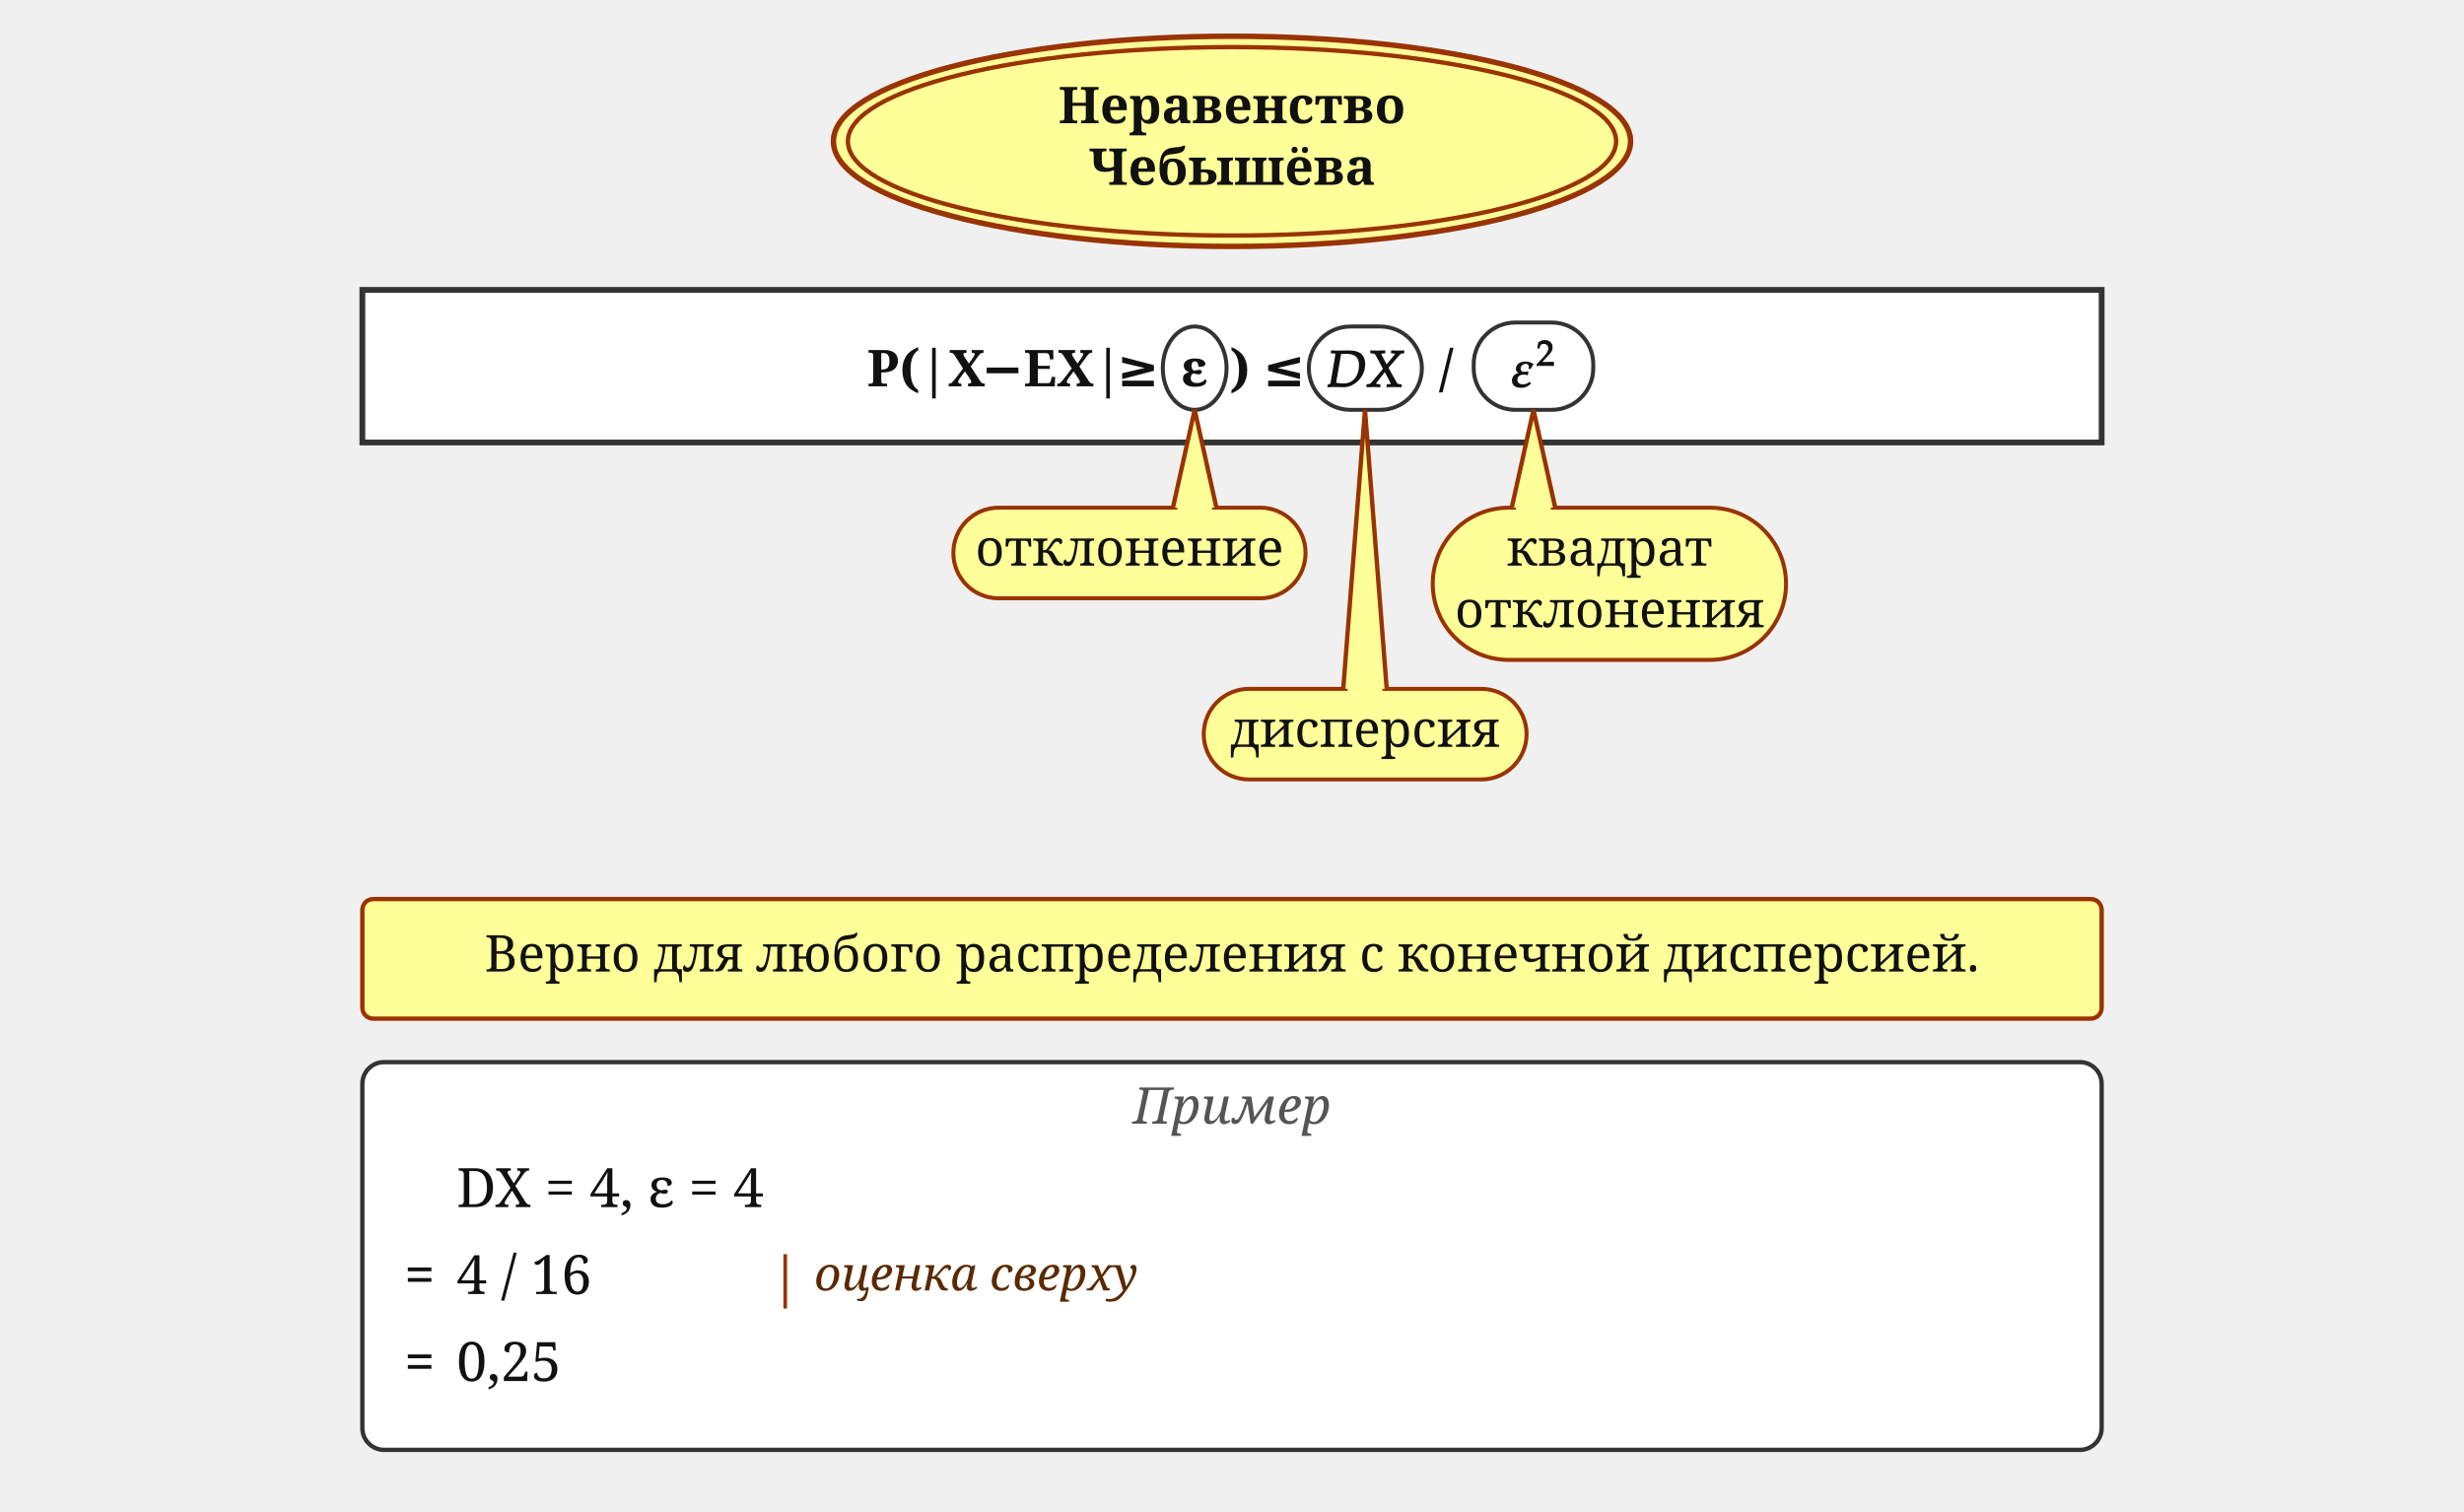
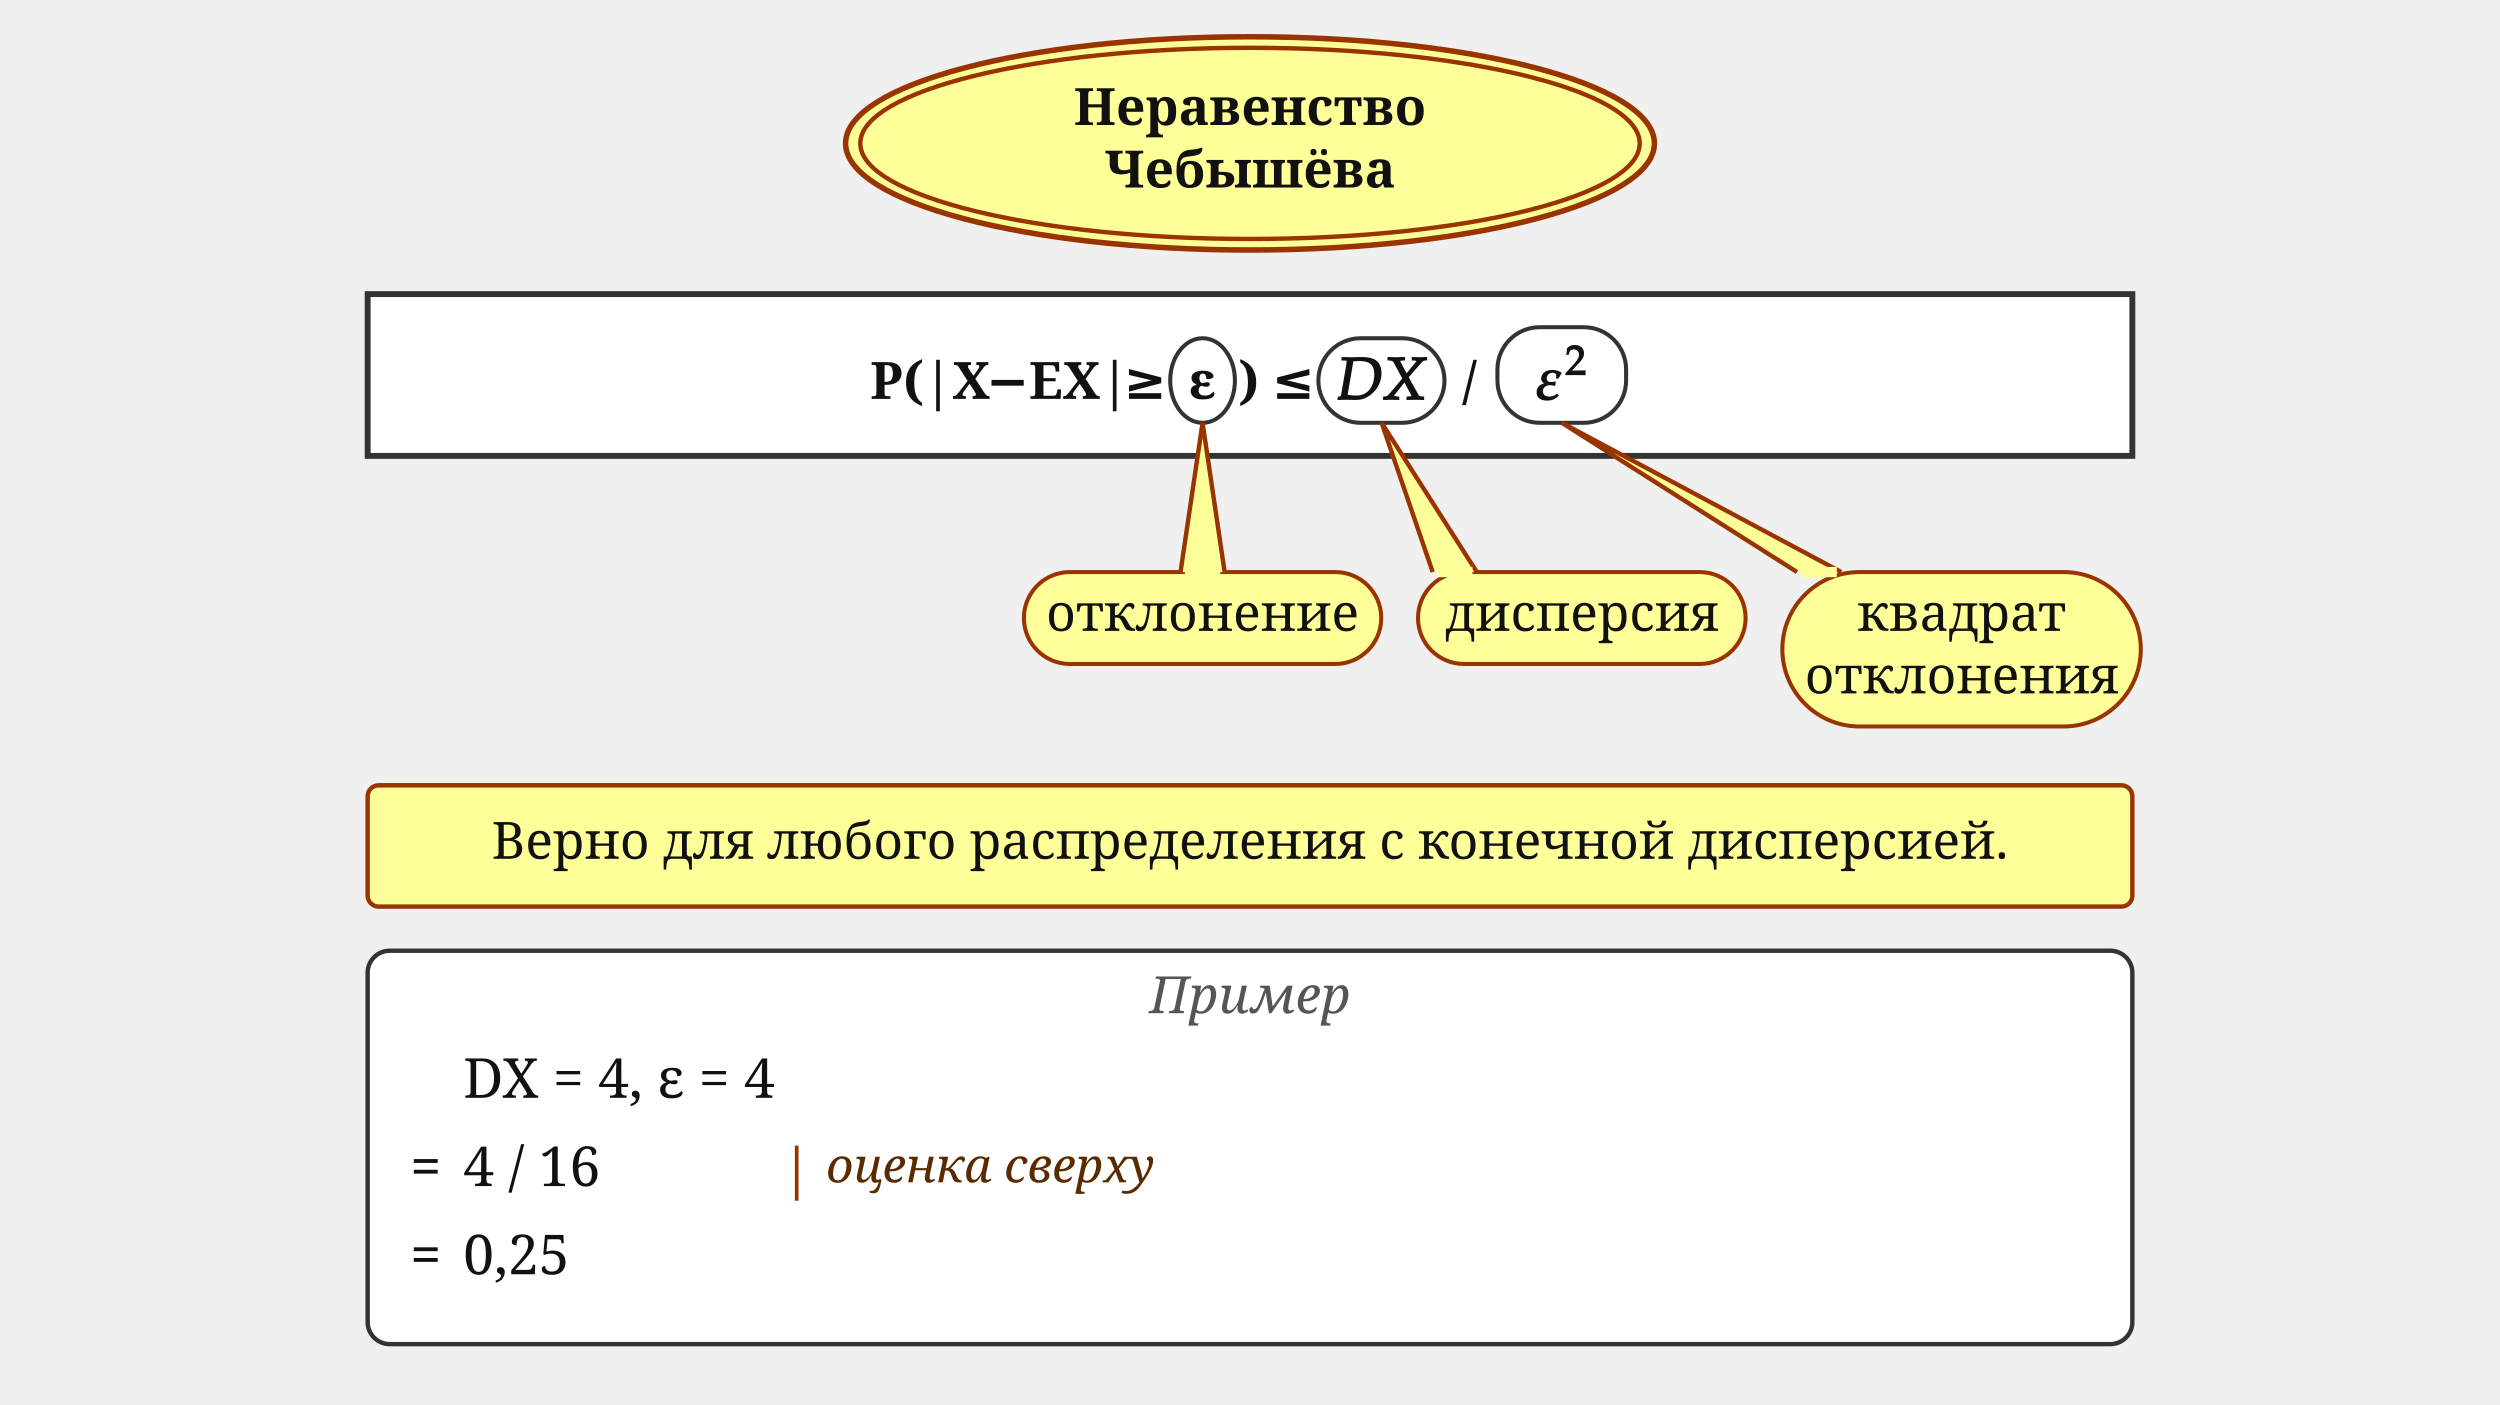
- <svg xmlns="http://www.w3.org/2000/svg" width="680" height="417" viewBox="0 0 680 417" font-family="PT Serif, serif">
+ <svg xmlns="http://www.w3.org/2000/svg" width="680" height="382" viewBox="0 0 680 382" font-family="PT Serif, serif">
  <g transform="translate(0.0,0.0)">
    <ellipse cx="340.0" cy="39.0" rx="110.0" ry="29.0" fill="#FFFF99" stroke="#993300" stroke-width="1.5" />
    <ellipse cx="340.0" cy="39.0" rx="106.0" ry="26.0" fill="none" stroke="#993300" stroke-width="1.2" />
    <text x="340.0" y="34.0" font-size="14" text-anchor="middle" font-weight="bold" fill="#111">Неравенство</text>
    <text x="340.0" y="51.0" font-size="14" text-anchor="middle" font-weight="bold" fill="#111">Чебышёва</text>
    <g transform="translate(10.0,80.0)">
-       <rect x="90.0" y="0.0" width="480.0" height="42.1" rx="0" fill="#FFFFFF" stroke="#333333" stroke-width="1.6" />
-       <text x="229.3" y="26.6" font-size="14" text-anchor="start" font-weight="bold" fill="#111">P(|X</text>
-       <text x="257.0" y="26.6" font-size="14" text-anchor="start" font-weight="bold" fill="#111"> </text>
-       <text x="260.8" y="26.6" font-size="14" text-anchor="start" font-weight="bold" fill="#111">−</text>
-       <text x="268.7" y="26.6" font-size="14" text-anchor="start" font-weight="bold" fill="#111"> </text>
-       <text x="272.5" y="26.6" font-size="14" text-anchor="start" font-weight="bold" fill="#111">EX|</text>
-       <text x="294.4" y="26.6" font-size="14" text-anchor="start" font-weight="bold" fill="#111"> </text>
-       <text x="298.2" y="26.6" font-size="14" text-anchor="start" font-weight="bold" fill="#111">≥</text>
-       <text x="306.1" y="26.6" font-size="14" text-anchor="start" font-weight="bold" fill="#111"> </text>
-       <rect x="310.9" y="10.1" width="17.6" height="23.0" rx="11.5" fill="#fff" stroke="#333333" stroke-width="1.1" />
-       <text x="319.7" y="26.6" font-size="14" text-anchor="middle" font-weight="bold" fill="#111">ε</text>
-       <text x="329.4" y="26.6" font-size="14" text-anchor="start" font-weight="bold" fill="#111">)</text>
-       <text x="334.7" y="26.6" font-size="14" text-anchor="start" font-weight="bold" fill="#111"> </text>
-       <text x="338.5" y="26.6" font-size="14" text-anchor="start" font-weight="bold" fill="#111">≤</text>
-       <text x="346.4" y="26.6" font-size="14" text-anchor="start" font-weight="bold" fill="#111"> </text>
-       <rect x="351.2" y="10.1" width="31.2" height="23.0" rx="11.5" fill="#fff" stroke="#333333" stroke-width="1.1" />
-       <svg x="356.17" y="16.90" width="21.15" height="9.74" viewBox="0 -693 1511 696" overflow="visible" color="#111">
+       <rect x="90.0" y="0.0" width="480.0" height="44.0" rx="0" fill="#FFFFFF" stroke="#333333" stroke-width="1.6" />
+       <text x="226.7" y="28.5" font-size="14" text-anchor="start" font-weight="bold" fill="#111">P(|X</text>
+       <text x="254.4" y="28.5" font-size="14" text-anchor="start" font-weight="bold" fill="#111"> </text>
+       <text x="258.2" y="28.5" font-size="14" text-anchor="start" font-weight="bold" fill="#111">−</text>
+       <text x="266.1" y="28.5" font-size="14" text-anchor="start" font-weight="bold" fill="#111"> </text>
+       <text x="269.9" y="28.5" font-size="14" text-anchor="start" font-weight="bold" fill="#111">EX|</text>
+       <text x="291.8" y="28.5" font-size="14" text-anchor="start" font-weight="bold" fill="#111"> </text>
+       <text x="295.6" y="28.5" font-size="14" text-anchor="start" font-weight="bold" fill="#111">≥</text>
+       <text x="303.5" y="28.5" font-size="14" text-anchor="start" font-weight="bold" fill="#111"> </text>
+       <rect x="308.3" y="12.0" width="17.6" height="23.0" rx="11.5" fill="#fff" stroke="#333333" stroke-width="1.1" />
+       <text x="317.1" y="28.5" font-size="14" text-anchor="middle" font-weight="bold" fill="#111">ε</text>
+       <text x="326.9" y="28.5" font-size="14" text-anchor="start" font-weight="bold" fill="#111">)</text>
+       <text x="332.1" y="28.5" font-size="14" text-anchor="start" font-weight="bold" fill="#111"> </text>
+       <text x="335.9" y="28.5" font-size="14" text-anchor="start" font-weight="bold" fill="#111">≤</text>
+       <text x="343.8" y="28.5" font-size="14" text-anchor="start" font-weight="bold" fill="#111"> </text>
+       <rect x="348.6" y="12.0" width="34.3" height="23.0" rx="11.5" fill="#fff" stroke="#333333" stroke-width="1.1" />
+       <svg x="353.60" y="17.34" width="24.33" height="11.21" viewBox="0 -693 1511 696" overflow="visible" color="#111">
        <g stroke="currentColor" fill="currentColor" stroke-width="30" transform="scale(1,-1)">
          <path d="M316-3C388-3 437 8 489 34C645 114 741 265 741 431C741 529 711 599 650 642C604 675 519 693 424 692L220 689L210 689C201 689 198 689 97 692L94 664L147 662C171 661 182 653 182 635C182 621 178 589 173 559L86 55C81 31 56 29 33 23L28-3L121 0L176 0C211 0 282-3 316-3M384 655C566 655 649 579 649 415C649 225 549 41 329 41C285 41 236 46 168 56C168 68 169 75 172 93L268 650C291 650 349 655 384 655Z" />
          <g transform="translate(777,0)">
            <path d="M416 25L416-3C464-1 509 0 551 0C591 0 636-1 684-3L684 25L659 27C618 30 605 37 591 61L420 368L641 620C671 653 680 659 706 662L734 664L734 692L620 689C608 689 594 689 505 692L505 664L538 662C570 660 583 655 583 643C583 632 578 623 560 601L399 405L295 604C286 622 281 634 281 642C281 654 294 660 324 662L361 664L361 692L315 691C274 690 244 689 228 689C211 689 181 690 140 691L95 692L95 664L121 662C170 657 182 650 202 613L348 343L110 61C95 43 72 31 48 28L20 25L20-3C69-1 110 0 145 0C181 0 221-1 264-3L264 25L232 28C194 32 177 38 177 50C177 58 181 67 187 75L369 306L488 80C497 62 502 49 502 40C502 32 495 29 470 29L454 28Z" />
          </g>
        </g>
      </svg>
-       <text x="383.3" y="26.6" font-size="14" text-anchor="start" font-weight="bold" fill="#111"> </text>
-       <text x="387.1" y="26.6" font-size="14" text-anchor="start" font-weight="bold" fill="#111">/</text>
-       <text x="391.9" y="26.6" font-size="14" text-anchor="start" font-weight="bold" fill="#111"> </text>
-       <rect x="396.7" y="9.0" width="33.0" height="24.1" rx="11.5" fill="#fff" stroke="#333333" stroke-width="1.1" />
-       <svg x="406.70" y="14.00" width="13.00" height="12.81" viewBox="0 -900.2 928.8 915.2" overflow="visible" color="#111">
+       <text x="383.9" y="28.5" font-size="14" text-anchor="start" font-weight="bold" fill="#111"> </text>
+       <text x="387.7" y="28.5" font-size="14" text-anchor="start" font-weight="bold" fill="#111">/</text>
+       <text x="392.5" y="28.5" font-size="14" text-anchor="start" font-weight="bold" fill="#111"> </text>
+       <rect x="397.3" y="9.0" width="35.0" height="26.0" rx="11.5" fill="#fff" stroke="#333333" stroke-width="1.1" />
+       <svg x="407.31" y="14.00" width="14.95" height="14.73" viewBox="0 -900.2 928.8 915.2" overflow="visible" color="#111">
        <g stroke="currentColor" fill="currentColor" stroke-width="30" transform="scale(1,-1)">
          <path d="M224-15C292-15 346 9 397 55L386 67C310 3 129-2 132 131C135 235 247 265 341 235C345 238 340 218 346 277C278 259 193 267 196 348C198 409 249 457 309 457C365 457 400 417 385 358L400 358L446 434C347 501 147 489 133 352C128 300 166 274 211 262L211 254C128 247 56 205 55 113C53 12 138-15 224-15Z" />
          <g transform="translate(526,413) scale(0.707)">
            <path d="M16 23L16-3C203-3 203 0 239 0C275 0 275-3 468-3L468 82C353 77 307 81 122 77L304 270C401 373 431 428 431 503C431 618 353 689 226 689C154 689 105 669 56 619L39 483L68 483L81 529C97 587 133 612 200 612C286 612 341 558 341 473C341 398 299 324 186 204Z" />
          </g>
        </g>
      </svg>
-       <rect x="253.1" y="60.1" width="97.2" height="25.0" rx="12.5" fill="#FFFF99" stroke="#993300" stroke-width="1.1" />
+       <rect x="268.5" y="75.6" width="97.2" height="25.0" rx="12.5" fill="#FFFF99" stroke="#993300" stroke-width="1.1" />
      <g data-k="tail">
-         <path d="M313.7,60.1L319.7,33.1L325.7,60.1" fill="#FFFF99" stroke="#993300" stroke-width="1.2" />
-         <line x1="314.9" y1="60.1" x2="324.5" y2="60.1" stroke="#FFFF99" stroke-width="2.8" />
+         <path d="M311.1,75.6L317.1,35.0L323.1,75.6" fill="#FFFF99" stroke="#993300" stroke-width="1.2" />
+         <line x1="312.3" y1="75.6" x2="321.9" y2="75.6" stroke="#FFFF99" stroke-width="2.8" />
      </g>
-       <text x="301.7" y="76.1" font-size="14" text-anchor="middle" fill="#111">отклонение</text>
-       <rect x="385.4" y="60.1" width="97.5" height="42.0" rx="21" fill="#FFFF99" stroke="#993300" stroke-width="1.1" />
+       <text x="317.1" y="91.6" font-size="14" text-anchor="middle" fill="#111">отклонение</text>
+       <rect x="375.7" y="75.6" width="89.1" height="25.0" rx="12.5" fill="#FFFF99" stroke="#993300" stroke-width="1.1" />
      <g data-k="tail">
-         <path d="M407.2,60.1L413.2,33.1L419.2,60.1" fill="#FFFF99" stroke="#993300" stroke-width="1.2" />
-         <line x1="408.4" y1="60.1" x2="418.0" y2="60.1" stroke="#FFFF99" stroke-width="2.8" />
+         <path d="M379.7,75.6L365.8,35.0L391.7,75.6" fill="#FFFF99" stroke="#993300" stroke-width="1.2" />
+         <line x1="380.9" y1="75.6" x2="390.5" y2="75.6" stroke="#FFFF99" stroke-width="2.8" />
      </g>
-       <text x="434.2" y="76.1" font-size="14" text-anchor="middle" fill="#111">квадрат</text>
-       <text x="434.2" y="93.1" font-size="14" text-anchor="middle" fill="#111">отклонения</text>
-       <rect x="322.2" y="110.1" width="89.1" height="25.0" rx="12.5" fill="#FFFF99" stroke="#993300" stroke-width="1.1" />
+       <text x="420.3" y="91.6" font-size="14" text-anchor="middle" fill="#111">дисперсия</text>
+       <rect x="474.8" y="75.6" width="97.5" height="42.0" rx="21" fill="#FFFF99" stroke="#993300" stroke-width="1.1" />
      <g data-k="tail">
-         <path d="M360.7,110.1L366.7,33.1L372.7,110.1" fill="#FFFF99" stroke="#993300" stroke-width="1.2" />
-         <line x1="361.9" y1="110.1" x2="371.5" y2="110.1" stroke="#FFFF99" stroke-width="2.8" />
+         <path d="M478.8,75.6L414.8,35.0L490.8,75.6" fill="#FFFF99" stroke="#993300" stroke-width="1.2" />
+         <line x1="480.0" y1="75.6" x2="489.6" y2="75.6" stroke="#FFFF99" stroke-width="2.8" />
      </g>
-       <text x="366.7" y="126.1" font-size="14" text-anchor="middle" fill="#111">дисперсия</text>
+       <text x="523.6" y="91.6" font-size="14" text-anchor="middle" fill="#111">квадрат</text>
+       <text x="523.6" y="108.6" font-size="14" text-anchor="middle" fill="#111">отклонения</text>
    </g>
-     <rect x="100.0" y="248.1" width="480.0" height="33.0" rx="3" fill="#FFFF99" stroke="#993300" stroke-width="1.2" />
-     <text x="340.0" y="268.1" font-size="14" text-anchor="middle" fill="#111">Верно для любого распределения с конечной дисперсией.</text>
-     <rect x="100.0" y="293.1" width="480.0" height="107.0" rx="6" fill="#FFFFFF" stroke="#333333" stroke-width="1.2" />
-     <text x="340.0" y="310.1" font-size="14" text-anchor="middle" font-style="italic" fill="#555">Пример</text>
-     <text x="120.0" y="333.1" font-size="15" text-anchor="end" font-weight="bold" fill="#111" />
-     <text x="126.0" y="333.1" font-size="15" text-anchor="start" fill="#111">DX = 4, ε = 4</text>
-     <text x="120.0" y="357.1" font-size="15" text-anchor="end" font-weight="bold" fill="#111">=</text>
-     <text x="126.0" y="357.1" font-size="15" text-anchor="start" fill="#111">4 / 16</text>
-     <line x1="216.7" y1="346.1" x2="216.7" y2="361.1" stroke="#993300" stroke-width="1" />
-     <text x="224.7" y="356.1" font-size="13" text-anchor="start" font-style="italic" fill="#5a2a00">оценка сверху</text>
-     <text x="120.0" y="381.1" font-size="15" text-anchor="end" font-weight="bold" fill="#111">=</text>
-     <text x="126.0" y="381.1" font-size="15" text-anchor="start" fill="#111">0,25</text>
+     <rect x="100.0" y="213.6" width="480.0" height="33.0" rx="3" fill="#FFFF99" stroke="#993300" stroke-width="1.2" />
+     <text x="340.0" y="233.6" font-size="14" text-anchor="middle" fill="#111">Верно для любого распределения с конечной дисперсией.</text>
+     <rect x="100.0" y="258.6" width="480.0" height="107.0" rx="6" fill="#FFFFFF" stroke="#333333" stroke-width="1.2" />
+     <text x="340.0" y="275.6" font-size="14" text-anchor="middle" font-style="italic" fill="#555">Пример</text>
+     <text x="120.0" y="298.6" font-size="15" text-anchor="end" font-weight="bold" fill="#111" />
+     <text x="126.0" y="298.6" font-size="15" text-anchor="start" fill="#111">DX = 4, ε = 4</text>
+     <text x="120.0" y="322.6" font-size="15" text-anchor="end" font-weight="bold" fill="#111">=</text>
+     <text x="126.0" y="322.6" font-size="15" text-anchor="start" fill="#111">4 / 16</text>
+     <line x1="216.7" y1="311.6" x2="216.7" y2="326.6" stroke="#993300" stroke-width="1" />
+     <text x="224.7" y="321.6" font-size="13" text-anchor="start" font-style="italic" fill="#5a2a00">оценка сверху</text>
+     <text x="120.0" y="346.6" font-size="15" text-anchor="end" font-weight="bold" fill="#111">=</text>
+     <text x="126.0" y="346.6" font-size="15" text-anchor="start" fill="#111">0,25</text>
  </g>
</svg>
